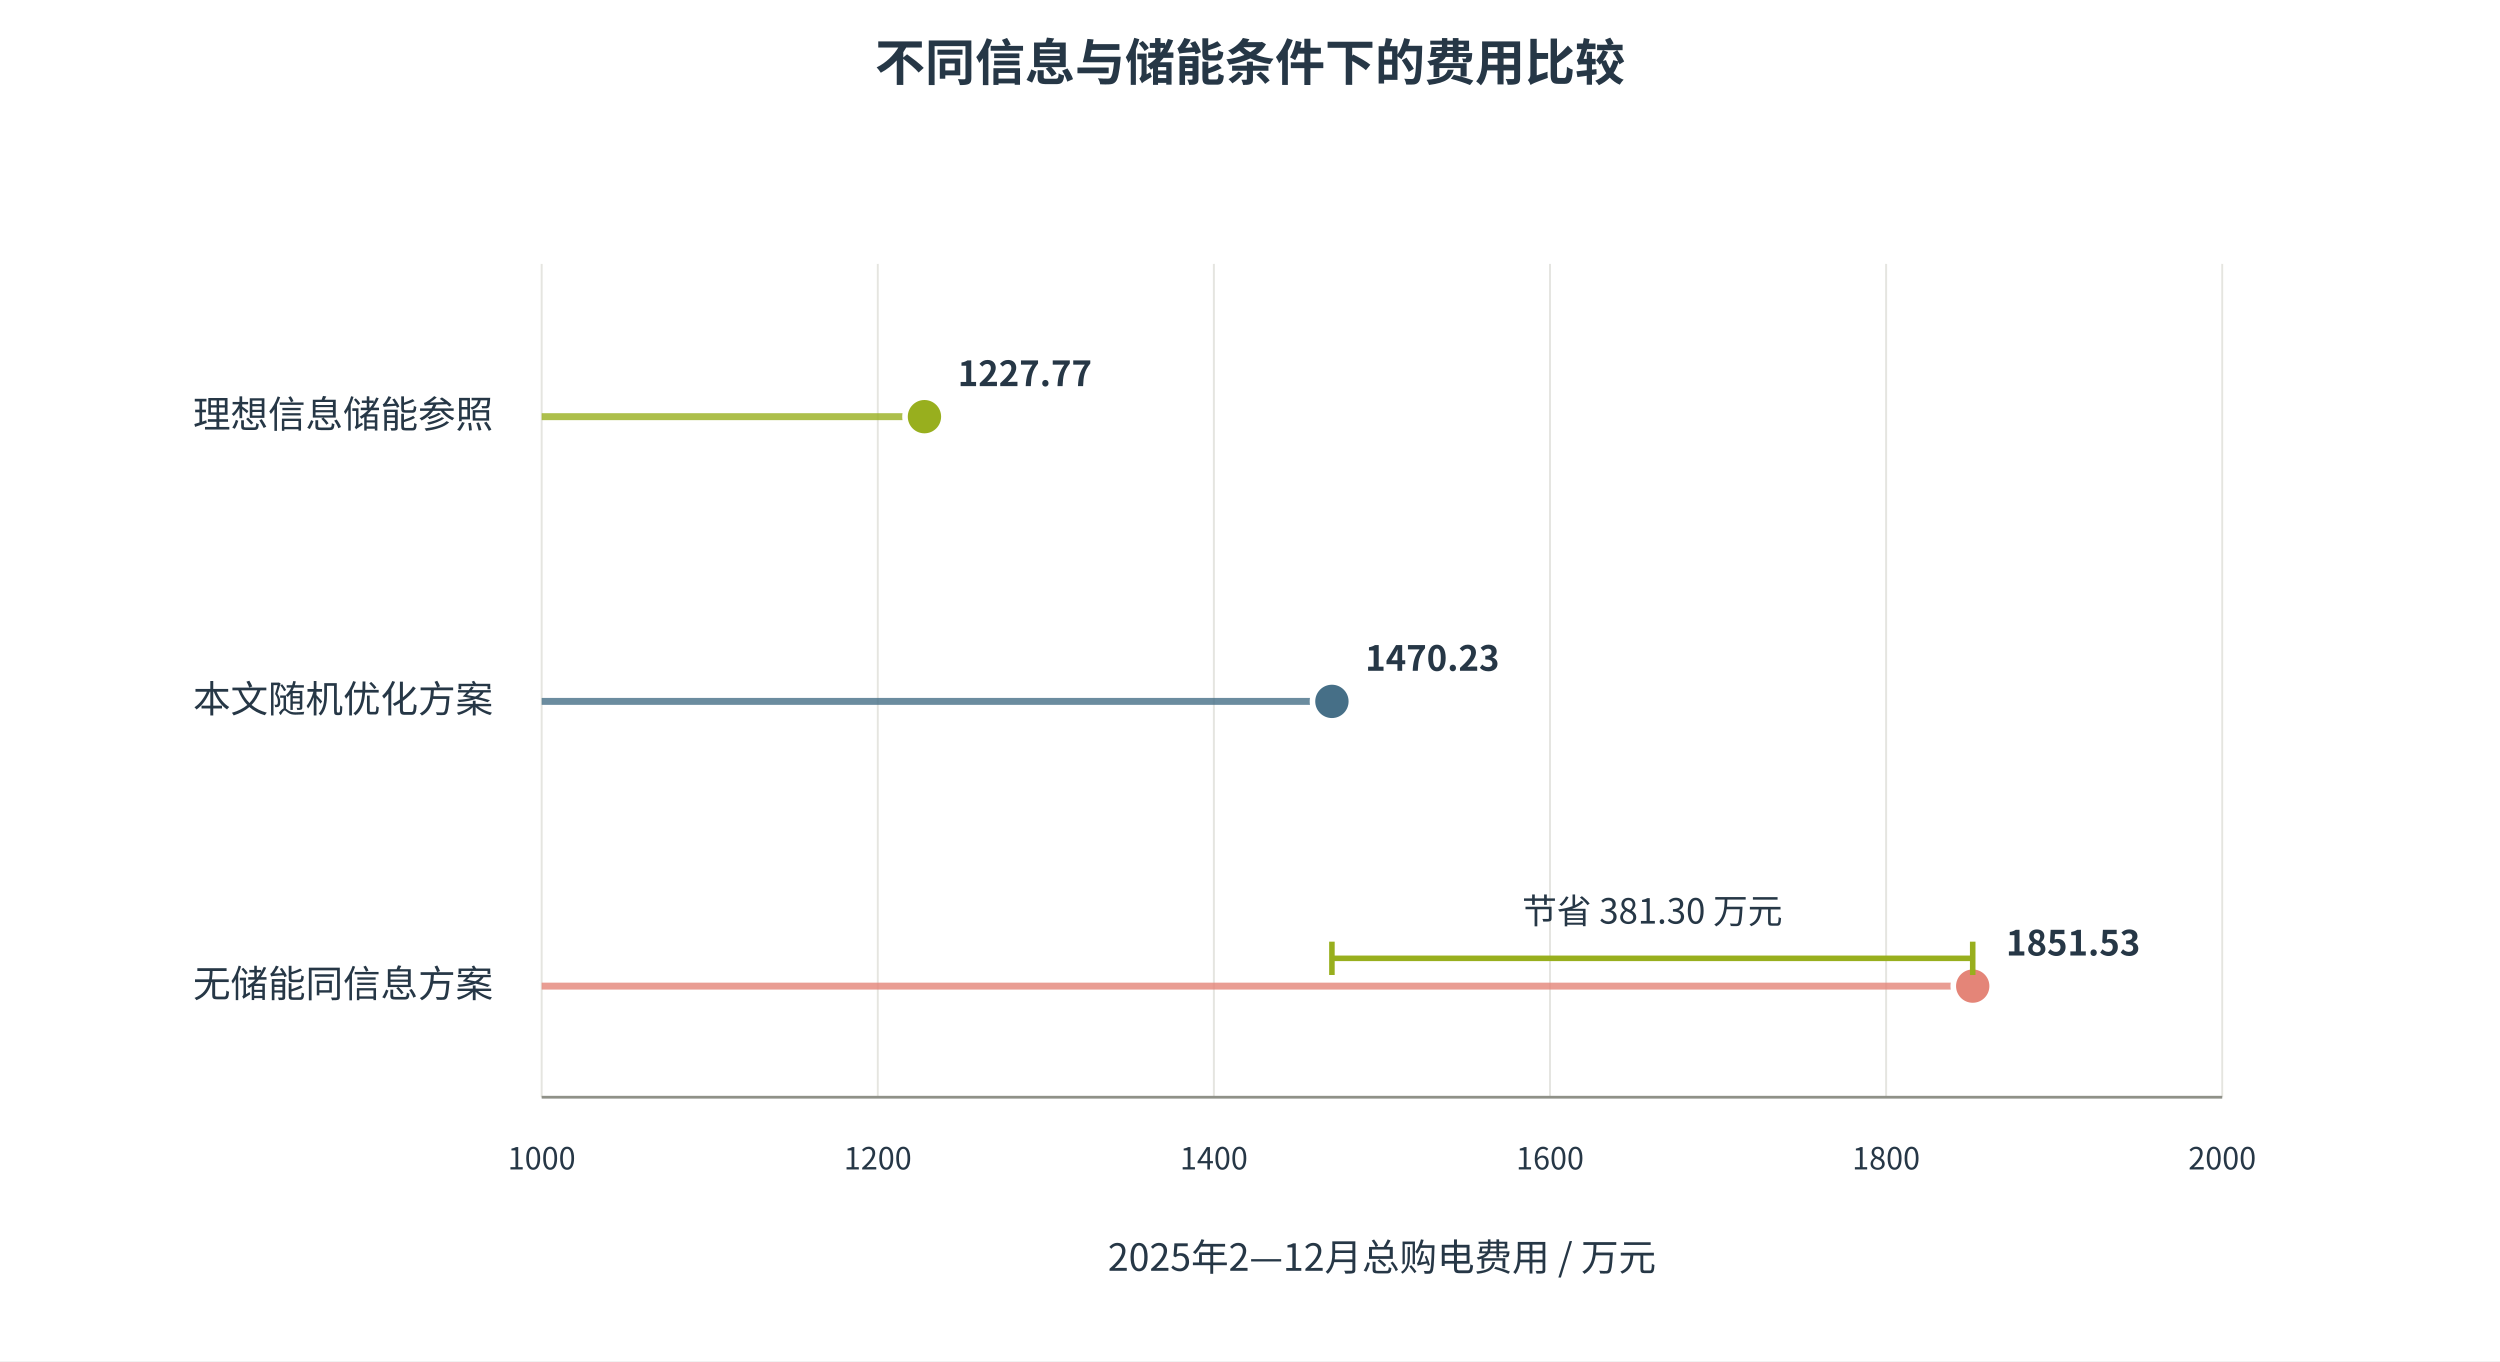
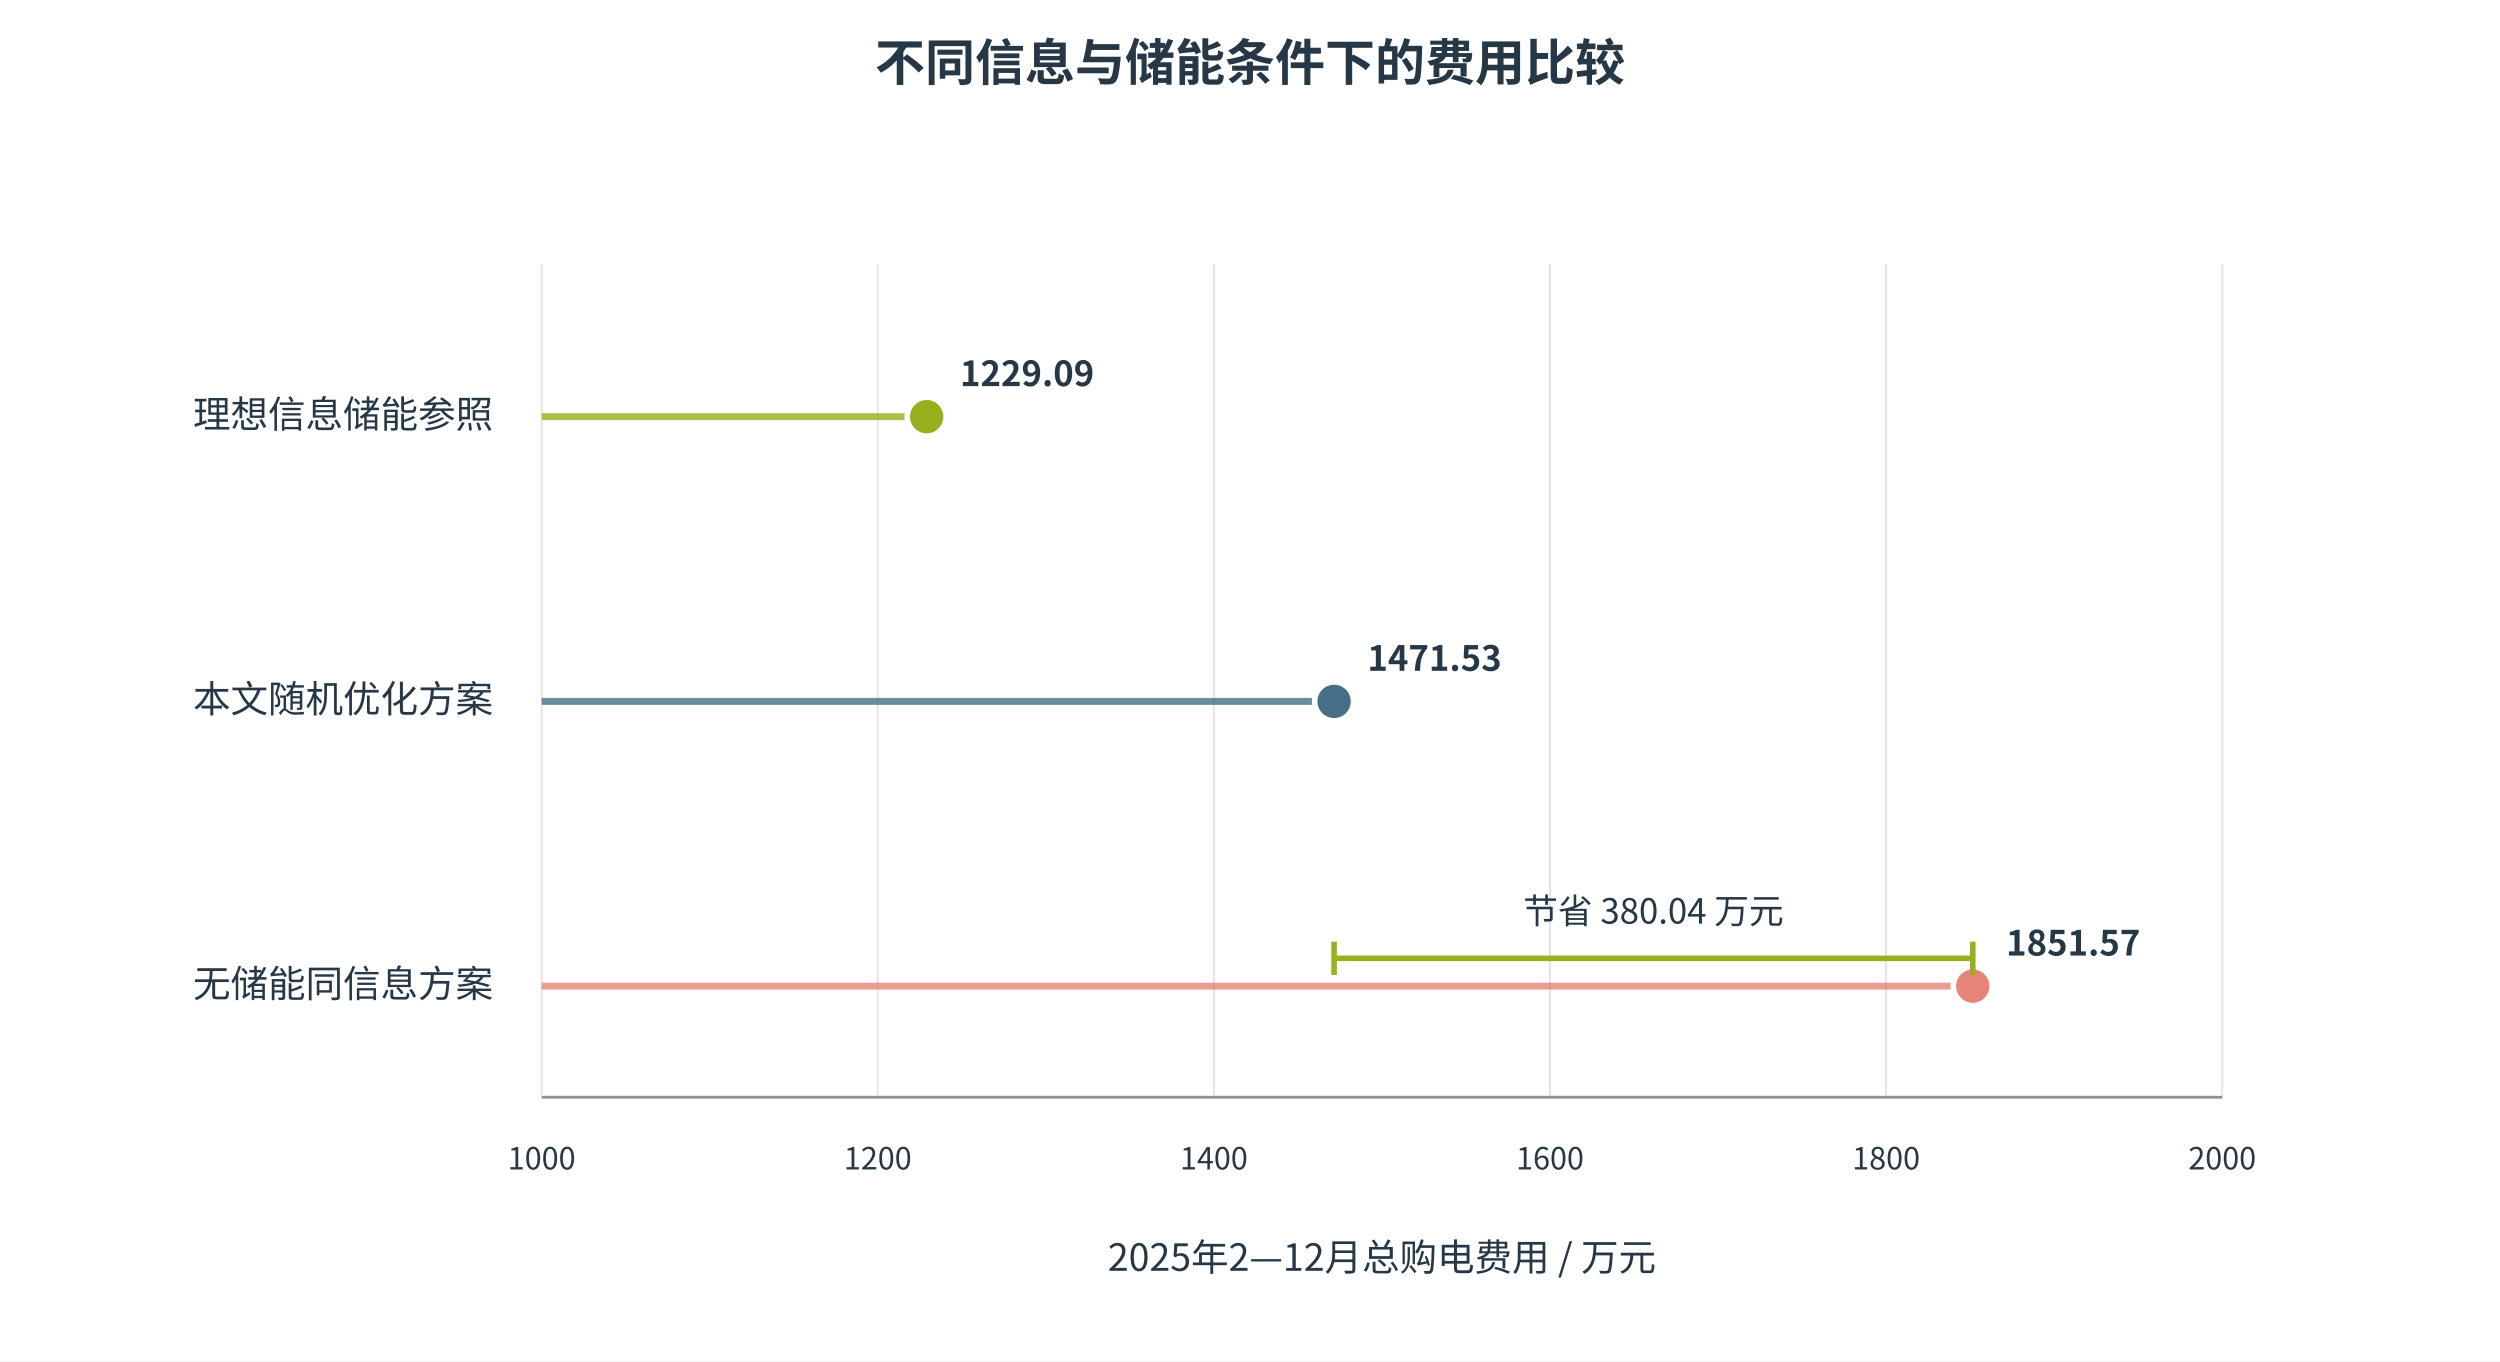
<svg xmlns="http://www.w3.org/2000/svg" width="1800" height="980" viewBox="0 0 1800 980">
  <rect width="100%" height="100%" fill="#FFFFFF" />
  <style>text{font-family:'Microsoft YaHei','Noto Sans CJK SC',sans-serif;fill:#263746}.tick{font-size:22px}.label{font-size:27px}.axis{stroke:#8F9188;stroke-width:2}.grid{stroke:#CFCFC7;stroke-width:1.4;opacity:.55}</style>
  <text x="900" y="58" text-anchor="middle" font-size="36" font-weight="600">不同信息与储能条件下的费用比较</text>
  <line x1="390" y1="190" x2="390" y2="790" class="grid" />
  <text x="390" y="842" text-anchor="middle" class="tick">1000</text>
  <line x1="632" y1="190" x2="632" y2="790" class="grid" />
  <text x="632" y="842" text-anchor="middle" class="tick">1200</text>
  <line x1="874" y1="190" x2="874" y2="790" class="grid" />
  <text x="874" y="842" text-anchor="middle" class="tick">1400</text>
  <line x1="1116" y1="190" x2="1116" y2="790" class="grid" />
  <text x="1116" y="842" text-anchor="middle" class="tick">1600</text>
  <line x1="1358" y1="190" x2="1358" y2="790" class="grid" />
  <text x="1358" y="842" text-anchor="middle" class="tick">1800</text>
  <line x1="1600" y1="190" x2="1600" y2="790" class="grid" />
  <text x="1600" y="842" text-anchor="middle" class="tick">2000</text>
  <text x="355" y="308" text-anchor="end" font-size="27">理想信息储能参照</text>
-   <line x1="390" y1="300" x2="665.599" y2="300" stroke="#98AF1E" stroke-width="5" opacity=".8" />
-   <circle cx="665.599" cy="300" r="14" fill="#98AF1E" stroke="white" stroke-width="4" />
-   <text x="689.599" y="278" font-size="25" font-weight="600">1227.77</text>
+   <line x1="390" y1="300" x2="667.202" y2="300" stroke="#98AF1E" stroke-width="5" opacity=".8" />
+   <circle cx="667.202" cy="300" r="14" fill="#98AF1E" stroke="white" stroke-width="4" />
+   <text x="691.202" y="278" font-size="25" font-weight="600">1229.09</text>
  <text x="355" y="513" text-anchor="end" font-size="27">本文随机优化方案</text>
-   <line x1="390" y1="505" x2="958.978" y2="505" stroke="#466F87" stroke-width="5" opacity=".8" />
-   <circle cx="958.978" cy="505" r="14" fill="#466F87" stroke="white" stroke-width="4" />
-   <text x="982.978" y="483" font-size="25" font-weight="600">1470.23</text>
+   <line x1="390" y1="505" x2="960.55" y2="505" stroke="#466F87" stroke-width="5" opacity=".8" />
+   <circle cx="960.55" cy="505" r="14" fill="#466F87" stroke="white" stroke-width="4" />
+   <text x="984.55" y="483" font-size="25" font-weight="600">1471.53</text>
  <text x="355" y="718" text-anchor="end" font-size="27">无储能同信息方案</text>
-   <line x1="390" y1="710" x2="1420.353" y2="710" stroke="#E48578" stroke-width="5" opacity=".8" />
-   <circle cx="1420.353" cy="710" r="14" fill="#E48578" stroke="white" stroke-width="4" />
-   <text x="1444.353" y="688" font-size="25" font-weight="600">1851.53</text>
+   <line x1="390" y1="710" x2="1420.4" y2="710" stroke="#E48578" stroke-width="5" opacity=".8" />
+   <circle cx="1420.4" cy="710" r="14" fill="#E48578" stroke="white" stroke-width="4" />
+   <text x="1444.4" y="688" font-size="25" font-weight="600">1851.57</text>
  <line x1="390" y1="790" x2="1600" y2="790" class="axis" />
  <text x="995" y="915" text-anchor="middle" class="label">2025年2—12月总购电费用 / 万元</text>
-   <path d="M 958.978 690 L 1420.353 690" stroke="#98AF1E" stroke-width="4" />
-   <path d="M 958.978 678 L 958.978 702 M 1420.353 678 L 1420.353 702" stroke="#98AF1E" stroke-width="4" />
-   <text x="1189.666" y="665" text-anchor="middle" font-size="25">节省 381.30 万元</text>
+   <path d="M 960.55 690 L 1420.4 690" stroke="#98AF1E" stroke-width="4" />
+   <path d="M 960.55 678 L 960.55 702 M 1420.4 678 L 1420.4 702" stroke="#98AF1E" stroke-width="4" />
+   <text x="1190.475" y="665" text-anchor="middle" font-size="25">节省 380.04 万元</text>
</svg>
